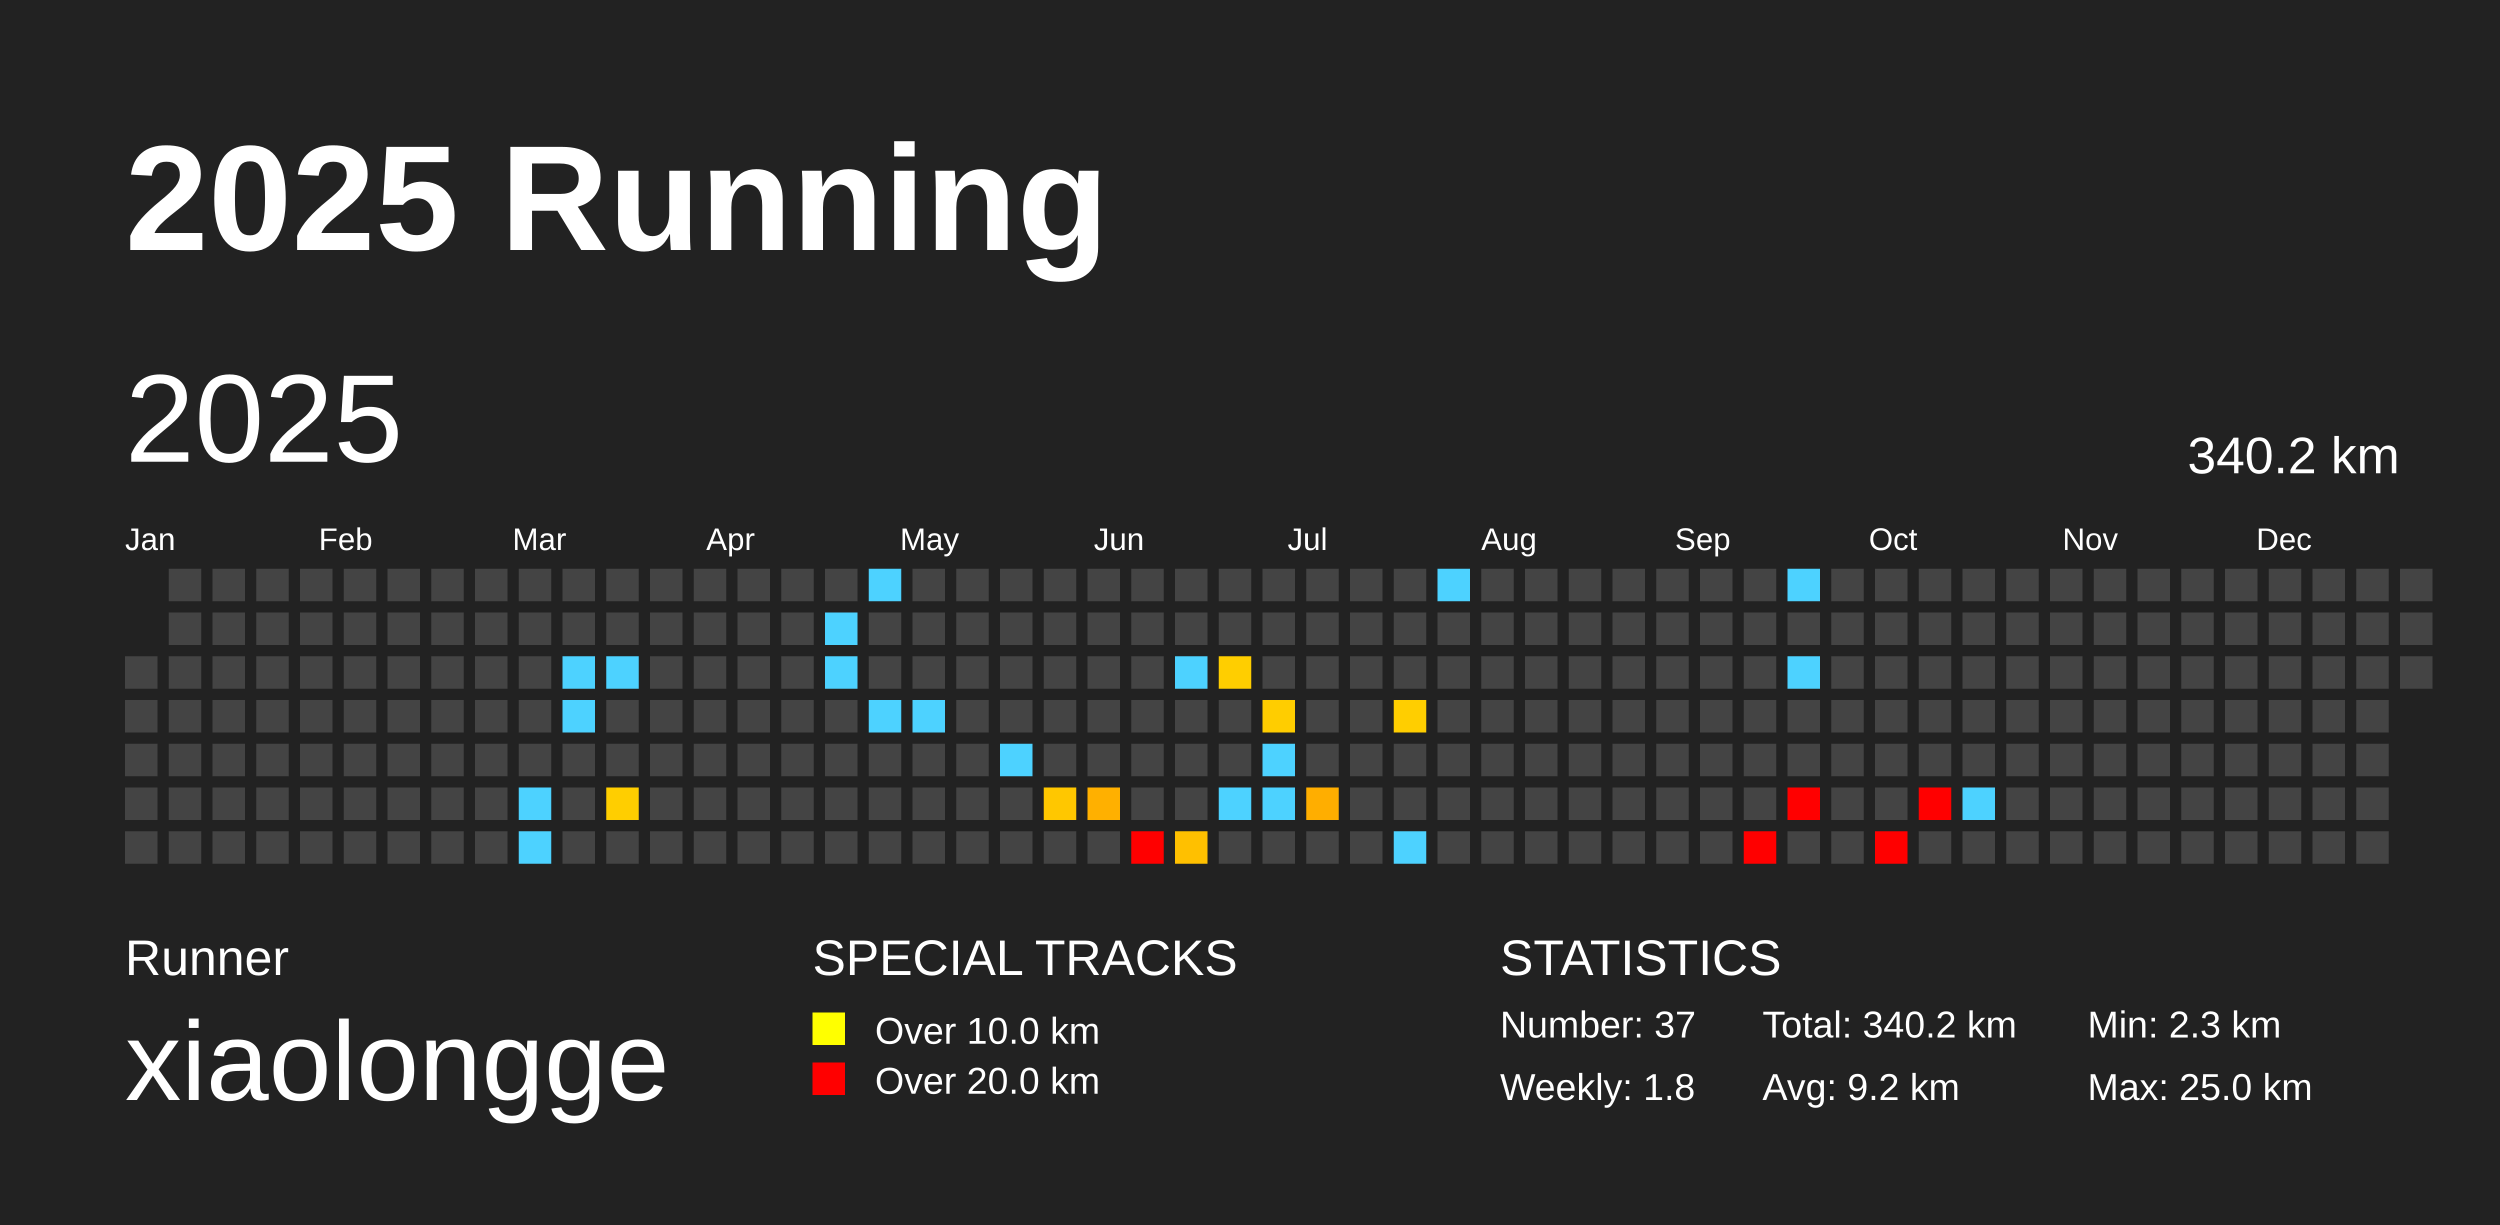
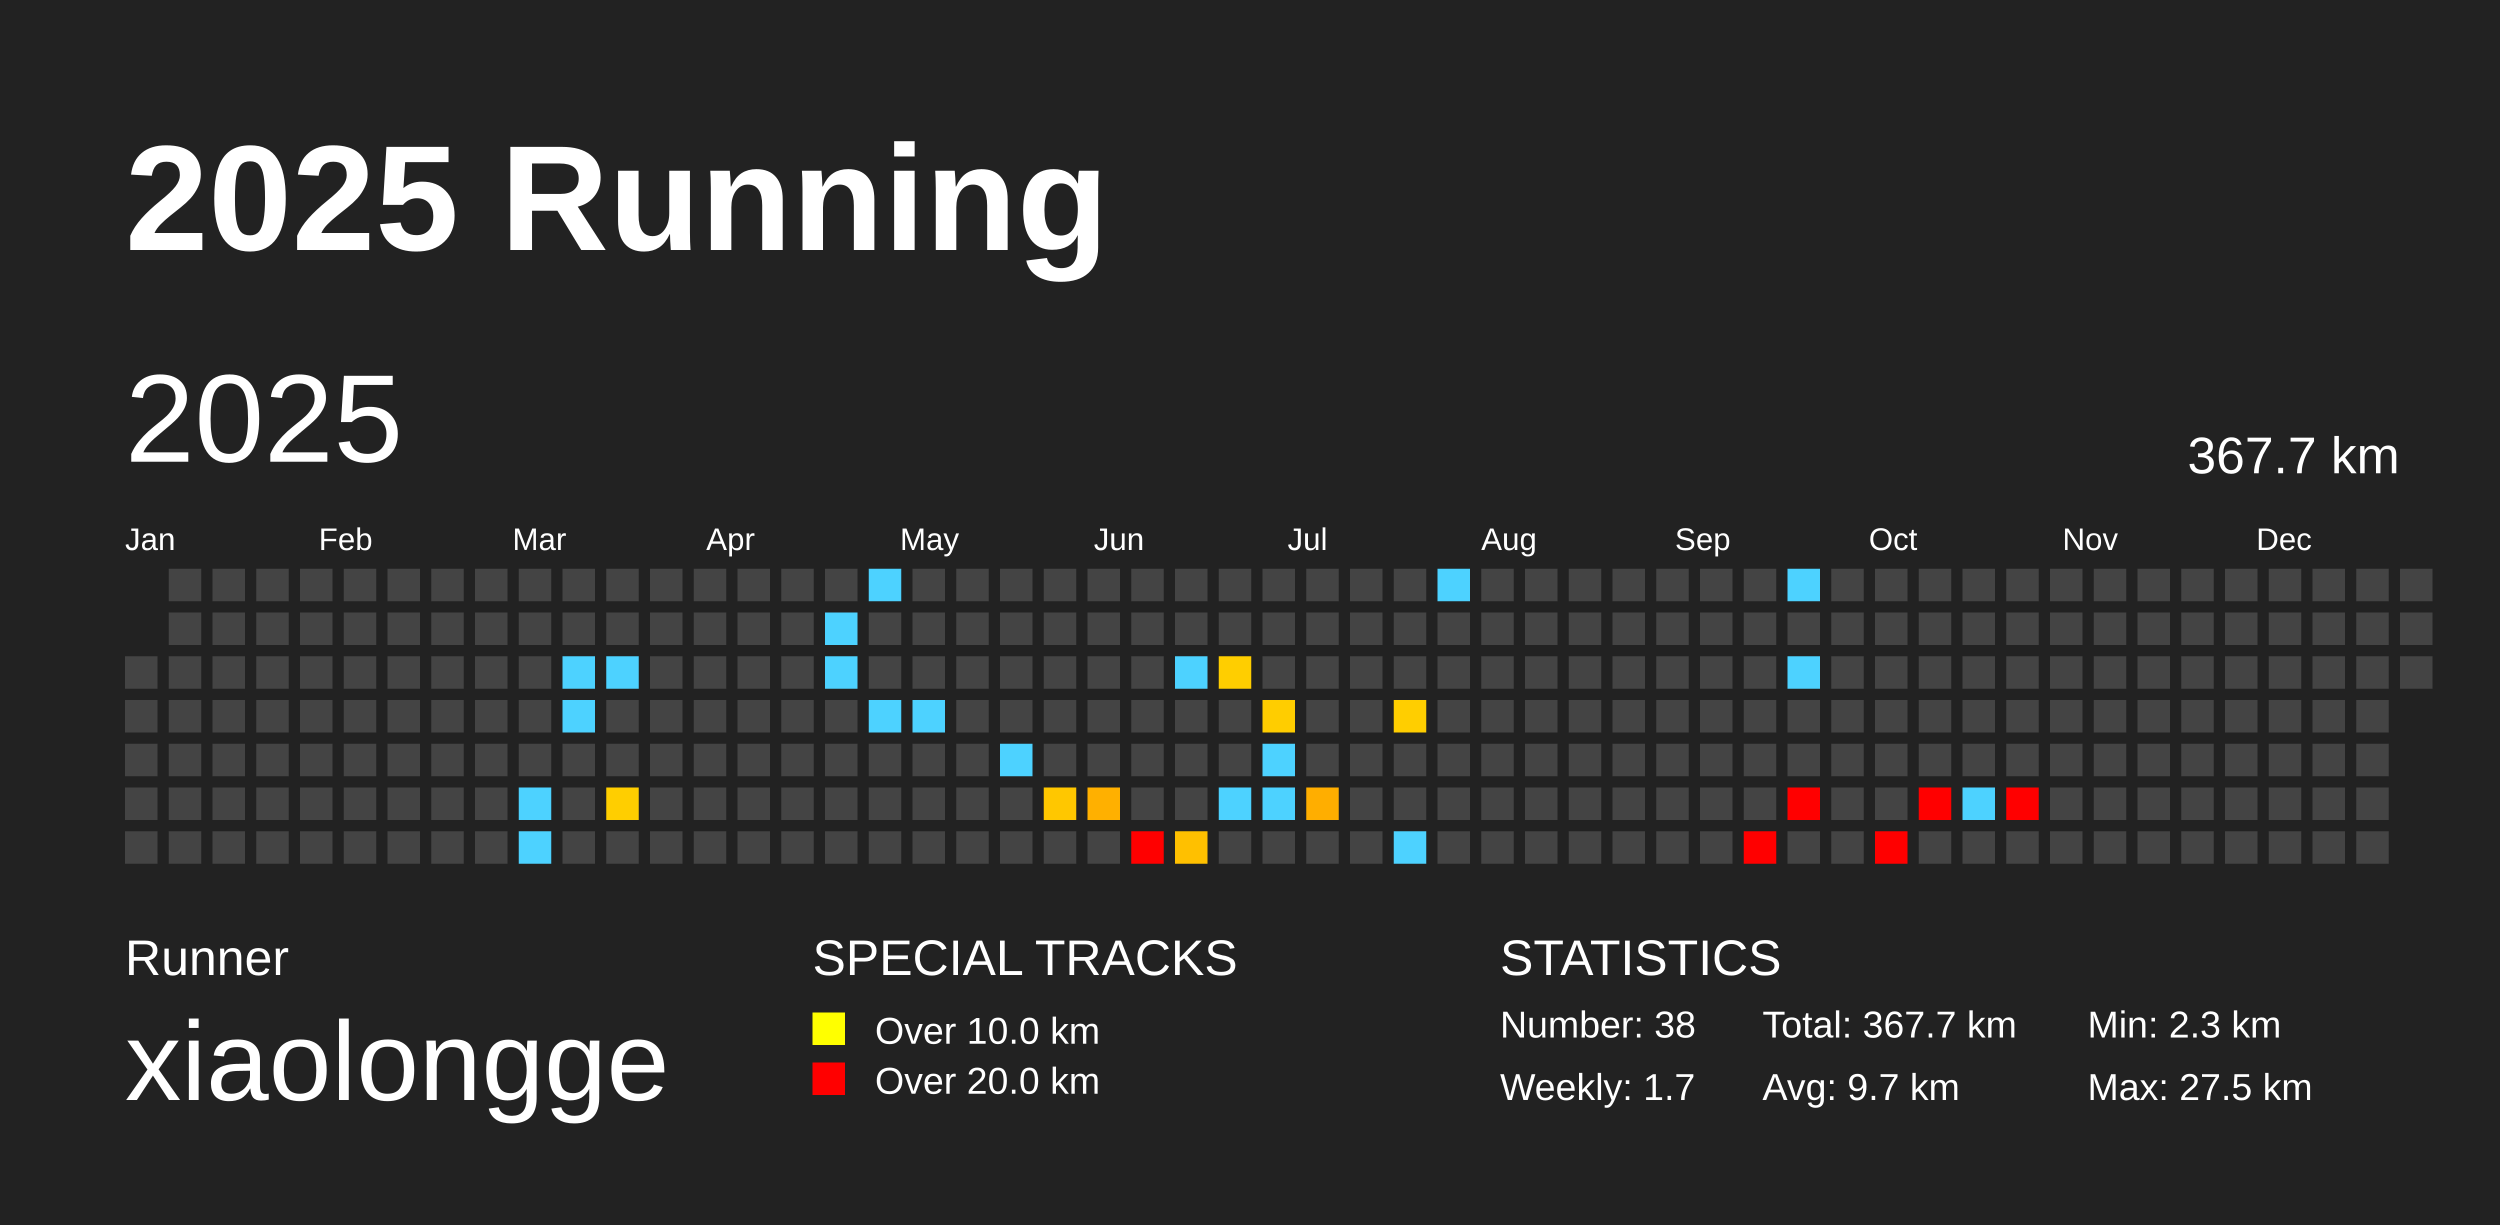
<svg xmlns="http://www.w3.org/2000/svg" baseProfile="full" height="98mm" version="1.1" viewBox="0,0,200,98" width="200mm">
  <defs />
  <rect fill="#222222" height="98" width="200" x="0" y="0" />
  <text fill="#FFFFFF" style="font-size:12px; font-family:Arial; font-weight:bold;" x="10" y="20">2025 Running</text>
  <text fill="#FFFFFF" style="font-size:4px; font-family:Arial" x="10" y="78">Runner</text>
  <text fill="#FFFFFF" style="font-size:9px; font-family:Arial" x="10" y="88">xiaolongge</text>
  <text fill="#FFFFFF" style="font-size:4px; font-family:Arial" x="65" y="78">SPECIAL TRACKS</text>
  <rect fill="yellow" height="2.6" width="2.6" x="65" y="81" />
  <text fill="#FFFFFF" style="font-size:3px; font-family:Arial" x="70" y="83.5">Over 10.0 km</text>
  <rect fill="red" height="2.6" width="2.6" x="65" y="85" />
  <text fill="#FFFFFF" style="font-size:3px; font-family:Arial" x="70" y="87.5">Over 20.0 km</text>
  <text fill="#FFFFFF" style="font-size:4px; font-family:Arial" x="120" y="78">STATISTICS</text>
-   <text fill="#FFFFFF" style="font-size:3px; font-family:Arial" x="120" y="83">Number: 37</text>
-   <text fill="#FFFFFF" style="font-size:3px; font-family:Arial" x="120" y="88">Weekly: 1.8</text>
-   <text fill="#FFFFFF" style="font-size:3px; font-family:Arial" x="141" y="83">Total: 340.2 km</text>
-   <text fill="#FFFFFF" style="font-size:3px; font-family:Arial" x="141" y="88">Avg: 9.2 km</text>
+   <text fill="#FFFFFF" style="font-size:3px; font-family:Arial" x="120" y="83">Number: 38</text>
+   <text fill="#FFFFFF" style="font-size:3px; font-family:Arial" x="120" y="88">Weekly: 1.7</text>
+   <text fill="#FFFFFF" style="font-size:3px; font-family:Arial" x="141" y="83">Total: 367.7 km</text>
+   <text fill="#FFFFFF" style="font-size:3px; font-family:Arial" x="141" y="88">Avg: 9.7 km</text>
  <text fill="#FFFFFF" style="font-size:3px; font-family:Arial" x="167" y="83">Min: 2.3 km</text>
-   <text fill="#FFFFFF" style="font-size:3px; font-family:Arial" x="167" y="88">Max: 25.0 km</text>
+   <text fill="#FFFFFF" style="font-size:3px; font-family:Arial" x="167" y="88">Max: 27.5 km</text>
  <text dominant-baseline="hanging" fill="#FFFFFF" style="font-size:10.0px; font-family:Arial;" x="10" y="30">2025</text>
-   <text dominant-baseline="hanging" fill="#FFFFFF" style="font-size:4.125px; font-family:Arial;" x="175" y="35">340.2 km</text>
+   <text dominant-baseline="hanging" fill="#FFFFFF" style="font-size:4.125px; font-family:Arial;" x="175" y="35">367.7 km</text>
  <text fill="#FFFFFF" style="font-size:2.5px; font-family:Arial" x="10.0" y="44">Jan</text>
  <text fill="#FFFFFF" style="font-size:2.5px; font-family:Arial" x="25.5" y="44">Feb</text>
  <text fill="#FFFFFF" style="font-size:2.5px; font-family:Arial" x="41.0" y="44">Mar</text>
  <text fill="#FFFFFF" style="font-size:2.5px; font-family:Arial" x="56.5" y="44">Apr</text>
  <text fill="#FFFFFF" style="font-size:2.5px; font-family:Arial" x="72.0" y="44">May</text>
  <text fill="#FFFFFF" style="font-size:2.5px; font-family:Arial" x="87.5" y="44">Jun</text>
  <text fill="#FFFFFF" style="font-size:2.5px; font-family:Arial" x="103.0" y="44">Jul</text>
  <text fill="#FFFFFF" style="font-size:2.5px; font-family:Arial" x="118.5" y="44">Aug</text>
  <text fill="#FFFFFF" style="font-size:2.5px; font-family:Arial" x="134.0" y="44">Sep</text>
  <text fill="#FFFFFF" style="font-size:2.5px; font-family:Arial" x="149.5" y="44">Oct</text>
  <text fill="#FFFFFF" style="font-size:2.5px; font-family:Arial" x="165.0" y="44">Nov</text>
  <text fill="#FFFFFF" style="font-size:2.5px; font-family:Arial" x="180.5" y="44">Dec</text>
  <rect fill="#444444" height="2.6" width="2.6" x="10.0" y="52.5" />
  <rect fill="#444444" height="2.6" width="2.6" x="10.0" y="56.0" />
  <rect fill="#444444" height="2.6" width="2.6" x="10.0" y="59.5" />
  <rect fill="#444444" height="2.6" width="2.6" x="10.0" y="63.0" />
  <rect fill="#444444" height="2.6" width="2.6" x="10.0" y="66.5" />
  <rect fill="#444444" height="2.6" width="2.6" x="13.5" y="45.5" />
  <rect fill="#444444" height="2.6" width="2.6" x="13.5" y="49.0" />
  <rect fill="#444444" height="2.6" width="2.6" x="13.5" y="52.5" />
  <rect fill="#444444" height="2.6" width="2.6" x="13.5" y="56.0" />
  <rect fill="#444444" height="2.6" width="2.6" x="13.5" y="59.5" />
  <rect fill="#444444" height="2.6" width="2.6" x="13.5" y="63.0" />
  <rect fill="#444444" height="2.6" width="2.6" x="13.5" y="66.5" />
  <rect fill="#444444" height="2.6" width="2.6" x="17.0" y="45.5" />
  <rect fill="#444444" height="2.6" width="2.6" x="17.0" y="49.0" />
  <rect fill="#444444" height="2.6" width="2.6" x="17.0" y="52.5" />
  <rect fill="#444444" height="2.6" width="2.6" x="17.0" y="56.0" />
  <rect fill="#444444" height="2.6" width="2.6" x="17.0" y="59.5" />
  <rect fill="#444444" height="2.6" width="2.6" x="17.0" y="63.0" />
  <rect fill="#444444" height="2.6" width="2.6" x="17.0" y="66.5" />
  <rect fill="#444444" height="2.6" width="2.6" x="20.5" y="45.5" />
  <rect fill="#444444" height="2.6" width="2.6" x="20.5" y="49.0" />
  <rect fill="#444444" height="2.6" width="2.6" x="20.5" y="52.5" />
  <rect fill="#444444" height="2.6" width="2.6" x="20.5" y="56.0" />
  <rect fill="#444444" height="2.6" width="2.6" x="20.5" y="59.5" />
  <rect fill="#444444" height="2.6" width="2.6" x="20.5" y="63.0" />
  <rect fill="#444444" height="2.6" width="2.6" x="20.5" y="66.5" />
  <rect fill="#444444" height="2.6" width="2.6" x="24.0" y="45.5" />
  <rect fill="#444444" height="2.6" width="2.6" x="24.0" y="49.0" />
  <rect fill="#444444" height="2.6" width="2.6" x="24.0" y="52.5" />
  <rect fill="#444444" height="2.6" width="2.6" x="24.0" y="56.0" />
  <rect fill="#444444" height="2.6" width="2.6" x="24.0" y="59.5" />
  <rect fill="#444444" height="2.6" width="2.6" x="24.0" y="63.0" />
  <rect fill="#444444" height="2.6" width="2.6" x="24.0" y="66.5" />
  <rect fill="#444444" height="2.6" width="2.6" x="27.5" y="45.5" />
  <rect fill="#444444" height="2.6" width="2.6" x="27.5" y="49.0" />
  <rect fill="#444444" height="2.6" width="2.6" x="27.5" y="52.5" />
  <rect fill="#444444" height="2.6" width="2.6" x="27.5" y="56.0" />
  <rect fill="#444444" height="2.6" width="2.6" x="27.5" y="59.5" />
  <rect fill="#444444" height="2.6" width="2.6" x="27.5" y="63.0" />
  <rect fill="#444444" height="2.6" width="2.6" x="27.5" y="66.5" />
  <rect fill="#444444" height="2.6" width="2.6" x="31.0" y="45.5" />
  <rect fill="#444444" height="2.6" width="2.6" x="31.0" y="49.0" />
  <rect fill="#444444" height="2.6" width="2.6" x="31.0" y="52.5" />
  <rect fill="#444444" height="2.6" width="2.6" x="31.0" y="56.0" />
  <rect fill="#444444" height="2.6" width="2.6" x="31.0" y="59.5" />
  <rect fill="#444444" height="2.6" width="2.6" x="31.0" y="63.0" />
  <rect fill="#444444" height="2.6" width="2.6" x="31.0" y="66.5" />
  <rect fill="#444444" height="2.6" width="2.6" x="34.5" y="45.5" />
  <rect fill="#444444" height="2.6" width="2.6" x="34.5" y="49.0" />
  <rect fill="#444444" height="2.6" width="2.6" x="34.5" y="52.5" />
  <rect fill="#444444" height="2.6" width="2.6" x="34.5" y="56.0" />
  <rect fill="#444444" height="2.6" width="2.6" x="34.5" y="59.5" />
  <rect fill="#444444" height="2.6" width="2.6" x="34.5" y="63.0" />
  <rect fill="#444444" height="2.6" width="2.6" x="34.5" y="66.5" />
  <rect fill="#444444" height="2.6" width="2.6" x="38.0" y="45.5" />
  <rect fill="#444444" height="2.6" width="2.6" x="38.0" y="49.0" />
  <rect fill="#444444" height="2.6" width="2.6" x="38.0" y="52.5" />
  <rect fill="#444444" height="2.6" width="2.6" x="38.0" y="56.0" />
  <rect fill="#444444" height="2.6" width="2.6" x="38.0" y="59.5" />
  <rect fill="#444444" height="2.6" width="2.6" x="38.0" y="63.0" />
  <rect fill="#444444" height="2.6" width="2.6" x="38.0" y="66.5" />
  <rect fill="#444444" height="2.6" width="2.6" x="41.5" y="45.5" />
  <rect fill="#444444" height="2.6" width="2.6" x="41.5" y="49.0" />
  <rect fill="#444444" height="2.6" width="2.6" x="41.5" y="52.5" />
  <rect fill="#444444" height="2.6" width="2.6" x="41.5" y="56.0" />
  <rect fill="#444444" height="2.6" width="2.6" x="41.5" y="59.5" />
  <rect fill="#4dd2ff" height="2.6" width="2.6" x="41.5" y="63.0" />
  <rect fill="#4dd2ff" height="2.6" width="2.6" x="41.5" y="66.5" />
  <rect fill="#444444" height="2.6" width="2.6" x="45.0" y="45.5" />
  <rect fill="#444444" height="2.6" width="2.6" x="45.0" y="49.0" />
  <rect fill="#4dd2ff" height="2.6" width="2.6" x="45.0" y="52.5" />
  <rect fill="#4dd2ff" height="2.6" width="2.6" x="45.0" y="56.0" />
  <rect fill="#444444" height="2.6" width="2.6" x="45.0" y="59.5" />
  <rect fill="#444444" height="2.6" width="2.6" x="45.0" y="63.0" />
  <rect fill="#444444" height="2.6" width="2.6" x="45.0" y="66.5" />
  <rect fill="#444444" height="2.6" width="2.6" x="48.5" y="45.5" />
  <rect fill="#444444" height="2.6" width="2.6" x="48.5" y="49.0" />
  <rect fill="#4dd2ff" height="2.6" width="2.6" x="48.5" y="52.5" />
  <rect fill="#444444" height="2.6" width="2.6" x="48.5" y="56.0" />
  <rect fill="#444444" height="2.6" width="2.6" x="48.5" y="59.5" />
  <rect fill="#ffce00" height="2.6" width="2.6" x="48.5" y="63.0" />
  <rect fill="#444444" height="2.6" width="2.6" x="48.5" y="66.5" />
  <rect fill="#444444" height="2.6" width="2.6" x="52.0" y="45.5" />
  <rect fill="#444444" height="2.6" width="2.6" x="52.0" y="49.0" />
  <rect fill="#444444" height="2.6" width="2.6" x="52.0" y="52.5" />
  <rect fill="#444444" height="2.6" width="2.6" x="52.0" y="56.0" />
  <rect fill="#444444" height="2.6" width="2.6" x="52.0" y="59.5" />
  <rect fill="#444444" height="2.6" width="2.6" x="52.0" y="63.0" />
  <rect fill="#444444" height="2.6" width="2.6" x="52.0" y="66.5" />
  <rect fill="#444444" height="2.6" width="2.6" x="55.5" y="45.5" />
  <rect fill="#444444" height="2.6" width="2.6" x="55.5" y="49.0" />
  <rect fill="#444444" height="2.6" width="2.6" x="55.5" y="52.5" />
  <rect fill="#444444" height="2.6" width="2.6" x="55.5" y="56.0" />
  <rect fill="#444444" height="2.6" width="2.6" x="55.5" y="59.5" />
  <rect fill="#444444" height="2.6" width="2.6" x="55.5" y="63.0" />
  <rect fill="#444444" height="2.6" width="2.6" x="55.5" y="66.5" />
  <rect fill="#444444" height="2.6" width="2.6" x="59.0" y="45.5" />
  <rect fill="#444444" height="2.6" width="2.6" x="59.0" y="49.0" />
  <rect fill="#444444" height="2.6" width="2.6" x="59.0" y="52.5" />
  <rect fill="#444444" height="2.6" width="2.6" x="59.0" y="56.0" />
  <rect fill="#444444" height="2.6" width="2.6" x="59.0" y="59.5" />
  <rect fill="#444444" height="2.6" width="2.6" x="59.0" y="63.0" />
  <rect fill="#444444" height="2.6" width="2.6" x="59.0" y="66.5" />
  <rect fill="#444444" height="2.6" width="2.6" x="62.5" y="45.5" />
  <rect fill="#444444" height="2.6" width="2.6" x="62.5" y="49.0" />
  <rect fill="#444444" height="2.6" width="2.6" x="62.5" y="52.5" />
  <rect fill="#444444" height="2.6" width="2.6" x="62.5" y="56.0" />
  <rect fill="#444444" height="2.6" width="2.6" x="62.5" y="59.5" />
  <rect fill="#444444" height="2.6" width="2.6" x="62.5" y="63.0" />
  <rect fill="#444444" height="2.6" width="2.6" x="62.5" y="66.5" />
  <rect fill="#444444" height="2.6" width="2.6" x="66.0" y="45.5" />
  <rect fill="#4dd2ff" height="2.6" width="2.6" x="66.0" y="49.0" />
  <rect fill="#4dd2ff" height="2.6" width="2.6" x="66.0" y="52.5" />
  <rect fill="#444444" height="2.6" width="2.6" x="66.0" y="56.0" />
  <rect fill="#444444" height="2.6" width="2.6" x="66.0" y="59.5" />
  <rect fill="#444444" height="2.6" width="2.6" x="66.0" y="63.0" />
  <rect fill="#444444" height="2.6" width="2.6" x="66.0" y="66.5" />
  <rect fill="#4dd2ff" height="2.6" width="2.6" x="69.5" y="45.5" />
  <rect fill="#444444" height="2.6" width="2.6" x="69.5" y="49.0" />
  <rect fill="#444444" height="2.6" width="2.6" x="69.5" y="52.5" />
  <rect fill="#4dd2ff" height="2.6" width="2.6" x="69.5" y="56.0" />
  <rect fill="#444444" height="2.6" width="2.6" x="69.5" y="59.5" />
  <rect fill="#444444" height="2.6" width="2.6" x="69.5" y="63.0" />
  <rect fill="#444444" height="2.6" width="2.6" x="69.5" y="66.5" />
  <rect fill="#444444" height="2.6" width="2.6" x="73.0" y="45.5" />
  <rect fill="#444444" height="2.6" width="2.6" x="73.0" y="49.0" />
  <rect fill="#444444" height="2.6" width="2.6" x="73.0" y="52.5" />
  <rect fill="#4dd2ff" height="2.6" width="2.6" x="73.0" y="56.0" />
  <rect fill="#444444" height="2.6" width="2.6" x="73.0" y="59.5" />
  <rect fill="#444444" height="2.6" width="2.6" x="73.0" y="63.0" />
  <rect fill="#444444" height="2.6" width="2.6" x="73.0" y="66.5" />
  <rect fill="#444444" height="2.6" width="2.6" x="76.5" y="45.5" />
  <rect fill="#444444" height="2.6" width="2.6" x="76.5" y="49.0" />
  <rect fill="#444444" height="2.6" width="2.6" x="76.5" y="52.5" />
  <rect fill="#444444" height="2.6" width="2.6" x="76.5" y="56.0" />
  <rect fill="#444444" height="2.6" width="2.6" x="76.5" y="59.5" />
  <rect fill="#444444" height="2.6" width="2.6" x="76.5" y="63.0" />
  <rect fill="#444444" height="2.6" width="2.6" x="76.5" y="66.5" />
  <rect fill="#444444" height="2.6" width="2.6" x="80.0" y="45.5" />
  <rect fill="#444444" height="2.6" width="2.6" x="80.0" y="49.0" />
  <rect fill="#444444" height="2.6" width="2.6" x="80.0" y="52.5" />
  <rect fill="#444444" height="2.6" width="2.6" x="80.0" y="56.0" />
  <rect fill="#4dd2ff" height="2.6" width="2.6" x="80.0" y="59.5" />
  <rect fill="#444444" height="2.6" width="2.6" x="80.0" y="63.0" />
  <rect fill="#444444" height="2.6" width="2.6" x="80.0" y="66.5" />
  <rect fill="#444444" height="2.6" width="2.6" x="83.5" y="45.5" />
  <rect fill="#444444" height="2.6" width="2.6" x="83.5" y="49.0" />
  <rect fill="#444444" height="2.6" width="2.6" x="83.5" y="52.5" />
  <rect fill="#444444" height="2.6" width="2.6" x="83.5" y="56.0" />
  <rect fill="#444444" height="2.6" width="2.6" x="83.5" y="59.5" />
  <rect fill="#ffc700" height="2.6" width="2.6" x="83.5" y="63.0" />
  <rect fill="#444444" height="2.6" width="2.6" x="83.5" y="66.5" />
  <rect fill="#444444" height="2.6" width="2.6" x="87.0" y="45.5" />
  <rect fill="#444444" height="2.6" width="2.6" x="87.0" y="49.0" />
  <rect fill="#444444" height="2.6" width="2.6" x="87.0" y="52.5" />
  <rect fill="#444444" height="2.6" width="2.6" x="87.0" y="56.0" />
  <rect fill="#444444" height="2.6" width="2.6" x="87.0" y="59.5" />
  <rect fill="#ffb000" height="2.6" width="2.6" x="87.0" y="63.0" />
  <rect fill="#444444" height="2.6" width="2.6" x="87.0" y="66.5" />
  <rect fill="#444444" height="2.6" width="2.6" x="90.5" y="45.5" />
  <rect fill="#444444" height="2.6" width="2.6" x="90.5" y="49.0" />
  <rect fill="#444444" height="2.6" width="2.6" x="90.5" y="52.5" />
  <rect fill="#444444" height="2.6" width="2.6" x="90.5" y="56.0" />
  <rect fill="#444444" height="2.6" width="2.6" x="90.5" y="59.5" />
  <rect fill="#444444" height="2.6" width="2.6" x="90.5" y="63.0" />
  <rect fill="red" height="2.6" width="2.6" x="90.5" y="66.5" />
  <rect fill="#444444" height="2.6" width="2.6" x="94.0" y="45.5" />
  <rect fill="#444444" height="2.6" width="2.6" x="94.0" y="49.0" />
  <rect fill="#4dd2ff" height="2.6" width="2.6" x="94.0" y="52.5" />
  <rect fill="#444444" height="2.6" width="2.6" x="94.0" y="56.0" />
  <rect fill="#444444" height="2.6" width="2.6" x="94.0" y="59.5" />
  <rect fill="#444444" height="2.6" width="2.6" x="94.0" y="63.0" />
  <rect fill="#ffc000" height="2.6" width="2.6" x="94.0" y="66.5" />
  <rect fill="#444444" height="2.6" width="2.6" x="97.5" y="45.5" />
  <rect fill="#444444" height="2.6" width="2.6" x="97.5" y="49.0" />
  <rect fill="#ffce00" height="2.6" width="2.6" x="97.5" y="52.5" />
  <rect fill="#444444" height="2.6" width="2.6" x="97.5" y="56.0" />
  <rect fill="#444444" height="2.6" width="2.6" x="97.5" y="59.5" />
  <rect fill="#4dd2ff" height="2.6" width="2.6" x="97.5" y="63.0" />
  <rect fill="#444444" height="2.6" width="2.6" x="97.5" y="66.5" />
  <rect fill="#444444" height="2.6" width="2.6" x="101.0" y="45.5" />
  <rect fill="#444444" height="2.6" width="2.6" x="101.0" y="49.0" />
  <rect fill="#444444" height="2.6" width="2.6" x="101.0" y="52.5" />
  <rect fill="#ffcd00" height="2.6" width="2.6" x="101.0" y="56.0" />
  <rect fill="#4dd2ff" height="2.6" width="2.6" x="101.0" y="59.5" />
  <rect fill="#4dd2ff" height="2.6" width="2.6" x="101.0" y="63.0" />
  <rect fill="#444444" height="2.6" width="2.6" x="101.0" y="66.5" />
  <rect fill="#444444" height="2.6" width="2.6" x="104.5" y="45.5" />
  <rect fill="#444444" height="2.6" width="2.6" x="104.5" y="49.0" />
  <rect fill="#444444" height="2.6" width="2.6" x="104.5" y="52.5" />
  <rect fill="#444444" height="2.6" width="2.6" x="104.5" y="56.0" />
  <rect fill="#444444" height="2.6" width="2.6" x="104.5" y="59.5" />
  <rect fill="#ffae00" height="2.6" width="2.6" x="104.5" y="63.0" />
  <rect fill="#444444" height="2.6" width="2.6" x="104.5" y="66.5" />
  <rect fill="#444444" height="2.6" width="2.6" x="108.0" y="45.5" />
  <rect fill="#444444" height="2.6" width="2.6" x="108.0" y="49.0" />
  <rect fill="#444444" height="2.6" width="2.6" x="108.0" y="52.5" />
  <rect fill="#444444" height="2.6" width="2.6" x="108.0" y="56.0" />
  <rect fill="#444444" height="2.6" width="2.6" x="108.0" y="59.5" />
  <rect fill="#444444" height="2.6" width="2.6" x="108.0" y="63.0" />
  <rect fill="#444444" height="2.6" width="2.6" x="108.0" y="66.5" />
  <rect fill="#444444" height="2.6" width="2.6" x="111.5" y="45.5" />
  <rect fill="#444444" height="2.6" width="2.6" x="111.5" y="49.0" />
  <rect fill="#444444" height="2.6" width="2.6" x="111.5" y="52.5" />
  <rect fill="#ffce00" height="2.6" width="2.6" x="111.5" y="56.0" />
  <rect fill="#444444" height="2.6" width="2.6" x="111.5" y="59.5" />
  <rect fill="#444444" height="2.6" width="2.6" x="111.5" y="63.0" />
  <rect fill="#4dd2ff" height="2.6" width="2.6" x="111.5" y="66.5" />
  <rect fill="#4dd2ff" height="2.6" width="2.6" x="115.0" y="45.5" />
  <rect fill="#444444" height="2.6" width="2.6" x="115.0" y="49.0" />
  <rect fill="#444444" height="2.6" width="2.6" x="115.0" y="52.5" />
  <rect fill="#444444" height="2.6" width="2.6" x="115.0" y="56.0" />
  <rect fill="#444444" height="2.6" width="2.6" x="115.0" y="59.5" />
  <rect fill="#444444" height="2.6" width="2.6" x="115.0" y="63.0" />
  <rect fill="#444444" height="2.6" width="2.6" x="115.0" y="66.5" />
  <rect fill="#444444" height="2.6" width="2.6" x="118.5" y="45.5" />
  <rect fill="#444444" height="2.6" width="2.6" x="118.5" y="49.0" />
  <rect fill="#444444" height="2.6" width="2.6" x="118.5" y="52.5" />
  <rect fill="#444444" height="2.6" width="2.6" x="118.5" y="56.0" />
  <rect fill="#444444" height="2.6" width="2.6" x="118.5" y="59.5" />
  <rect fill="#444444" height="2.6" width="2.6" x="118.5" y="63.0" />
  <rect fill="#444444" height="2.6" width="2.6" x="118.5" y="66.5" />
  <rect fill="#444444" height="2.6" width="2.6" x="122.0" y="45.5" />
  <rect fill="#444444" height="2.6" width="2.6" x="122.0" y="49.0" />
  <rect fill="#444444" height="2.6" width="2.6" x="122.0" y="52.5" />
  <rect fill="#444444" height="2.6" width="2.6" x="122.0" y="56.0" />
  <rect fill="#444444" height="2.6" width="2.6" x="122.0" y="59.5" />
  <rect fill="#444444" height="2.6" width="2.6" x="122.0" y="63.0" />
  <rect fill="#444444" height="2.6" width="2.6" x="122.0" y="66.5" />
  <rect fill="#444444" height="2.6" width="2.6" x="125.5" y="45.5" />
  <rect fill="#444444" height="2.6" width="2.6" x="125.5" y="49.0" />
  <rect fill="#444444" height="2.6" width="2.6" x="125.5" y="52.5" />
  <rect fill="#444444" height="2.6" width="2.6" x="125.5" y="56.0" />
  <rect fill="#444444" height="2.6" width="2.6" x="125.5" y="59.5" />
  <rect fill="#444444" height="2.6" width="2.6" x="125.5" y="63.0" />
  <rect fill="#444444" height="2.6" width="2.6" x="125.5" y="66.5" />
  <rect fill="#444444" height="2.6" width="2.6" x="129.0" y="45.5" />
  <rect fill="#444444" height="2.6" width="2.6" x="129.0" y="49.0" />
  <rect fill="#444444" height="2.6" width="2.6" x="129.0" y="52.5" />
  <rect fill="#444444" height="2.6" width="2.6" x="129.0" y="56.0" />
  <rect fill="#444444" height="2.6" width="2.6" x="129.0" y="59.5" />
  <rect fill="#444444" height="2.6" width="2.6" x="129.0" y="63.0" />
  <rect fill="#444444" height="2.6" width="2.6" x="129.0" y="66.5" />
  <rect fill="#444444" height="2.6" width="2.6" x="132.5" y="45.5" />
  <rect fill="#444444" height="2.6" width="2.6" x="132.5" y="49.0" />
  <rect fill="#444444" height="2.6" width="2.6" x="132.5" y="52.5" />
  <rect fill="#444444" height="2.6" width="2.6" x="132.5" y="56.0" />
  <rect fill="#444444" height="2.6" width="2.6" x="132.5" y="59.5" />
  <rect fill="#444444" height="2.6" width="2.6" x="132.5" y="63.0" />
  <rect fill="#444444" height="2.6" width="2.6" x="132.5" y="66.5" />
  <rect fill="#444444" height="2.6" width="2.6" x="136.0" y="45.5" />
  <rect fill="#444444" height="2.6" width="2.6" x="136.0" y="49.0" />
  <rect fill="#444444" height="2.6" width="2.6" x="136.0" y="52.5" />
  <rect fill="#444444" height="2.6" width="2.6" x="136.0" y="56.0" />
  <rect fill="#444444" height="2.6" width="2.6" x="136.0" y="59.5" />
  <rect fill="#444444" height="2.6" width="2.6" x="136.0" y="63.0" />
  <rect fill="#444444" height="2.6" width="2.6" x="136.0" y="66.5" />
  <rect fill="#444444" height="2.6" width="2.6" x="139.5" y="45.5" />
  <rect fill="#444444" height="2.6" width="2.6" x="139.5" y="49.0" />
  <rect fill="#444444" height="2.6" width="2.6" x="139.5" y="52.5" />
  <rect fill="#444444" height="2.6" width="2.6" x="139.5" y="56.0" />
  <rect fill="#444444" height="2.6" width="2.6" x="139.5" y="59.5" />
  <rect fill="#444444" height="2.6" width="2.6" x="139.5" y="63.0" />
  <rect fill="red" height="2.6" width="2.6" x="139.5" y="66.5" />
  <rect fill="#4dd2ff" height="2.6" width="2.6" x="143.0" y="45.5" />
  <rect fill="#444444" height="2.6" width="2.6" x="143.0" y="49.0" />
  <rect fill="#4dd2ff" height="2.6" width="2.6" x="143.0" y="52.5" />
  <rect fill="#444444" height="2.6" width="2.6" x="143.0" y="56.0" />
  <rect fill="#444444" height="2.6" width="2.6" x="143.0" y="59.5" />
  <rect fill="red" height="2.6" width="2.6" x="143.0" y="63.0" />
  <rect fill="#444444" height="2.6" width="2.6" x="143.0" y="66.5" />
  <rect fill="#444444" height="2.6" width="2.6" x="146.5" y="45.5" />
  <rect fill="#444444" height="2.6" width="2.6" x="146.5" y="49.0" />
  <rect fill="#444444" height="2.6" width="2.6" x="146.5" y="52.5" />
  <rect fill="#444444" height="2.6" width="2.6" x="146.5" y="56.0" />
  <rect fill="#444444" height="2.6" width="2.6" x="146.5" y="59.5" />
  <rect fill="#444444" height="2.6" width="2.6" x="146.5" y="63.0" />
  <rect fill="#444444" height="2.6" width="2.6" x="146.5" y="66.5" />
  <rect fill="#444444" height="2.6" width="2.6" x="150.0" y="45.5" />
  <rect fill="#444444" height="2.6" width="2.6" x="150.0" y="49.0" />
  <rect fill="#444444" height="2.6" width="2.6" x="150.0" y="52.5" />
  <rect fill="#444444" height="2.6" width="2.6" x="150.0" y="56.0" />
  <rect fill="#444444" height="2.6" width="2.6" x="150.0" y="59.5" />
  <rect fill="#444444" height="2.6" width="2.6" x="150.0" y="63.0" />
  <rect fill="red" height="2.6" width="2.6" x="150.0" y="66.5" />
  <rect fill="#444444" height="2.6" width="2.6" x="153.5" y="45.5" />
  <rect fill="#444444" height="2.6" width="2.6" x="153.5" y="49.0" />
  <rect fill="#444444" height="2.6" width="2.6" x="153.5" y="52.5" />
  <rect fill="#444444" height="2.6" width="2.6" x="153.5" y="56.0" />
  <rect fill="#444444" height="2.6" width="2.6" x="153.5" y="59.5" />
  <rect fill="red" height="2.6" width="2.6" x="153.5" y="63.0" />
  <rect fill="#444444" height="2.6" width="2.6" x="153.5" y="66.5" />
  <rect fill="#444444" height="2.6" width="2.6" x="157.0" y="45.5" />
  <rect fill="#444444" height="2.6" width="2.6" x="157.0" y="49.0" />
  <rect fill="#444444" height="2.6" width="2.6" x="157.0" y="52.5" />
  <rect fill="#444444" height="2.6" width="2.6" x="157.0" y="56.0" />
  <rect fill="#444444" height="2.6" width="2.6" x="157.0" y="59.5" />
  <rect fill="#4dd2ff" height="2.6" width="2.6" x="157.0" y="63.0" />
  <rect fill="#444444" height="2.6" width="2.6" x="157.0" y="66.5" />
  <rect fill="#444444" height="2.6" width="2.6" x="160.5" y="45.5" />
  <rect fill="#444444" height="2.6" width="2.6" x="160.5" y="49.0" />
  <rect fill="#444444" height="2.6" width="2.6" x="160.5" y="52.5" />
  <rect fill="#444444" height="2.6" width="2.6" x="160.5" y="56.0" />
  <rect fill="#444444" height="2.6" width="2.6" x="160.5" y="59.5" />
-   <rect fill="#444444" height="2.6" width="2.6" x="160.5" y="63.0" />
+   <rect fill="red" height="2.6" width="2.6" x="160.5" y="63.0" />
  <rect fill="#444444" height="2.6" width="2.6" x="160.5" y="66.5" />
  <rect fill="#444444" height="2.6" width="2.6" x="164.0" y="45.5" />
  <rect fill="#444444" height="2.6" width="2.6" x="164.0" y="49.0" />
  <rect fill="#444444" height="2.6" width="2.6" x="164.0" y="52.5" />
  <rect fill="#444444" height="2.6" width="2.6" x="164.0" y="56.0" />
  <rect fill="#444444" height="2.6" width="2.6" x="164.0" y="59.5" />
  <rect fill="#444444" height="2.6" width="2.6" x="164.0" y="63.0" />
  <rect fill="#444444" height="2.6" width="2.6" x="164.0" y="66.5" />
  <rect fill="#444444" height="2.6" width="2.6" x="167.5" y="45.5" />
  <rect fill="#444444" height="2.6" width="2.6" x="167.5" y="49.0" />
  <rect fill="#444444" height="2.6" width="2.6" x="167.5" y="52.5" />
  <rect fill="#444444" height="2.6" width="2.6" x="167.5" y="56.0" />
  <rect fill="#444444" height="2.6" width="2.6" x="167.5" y="59.5" />
  <rect fill="#444444" height="2.6" width="2.6" x="167.5" y="63.0" />
  <rect fill="#444444" height="2.6" width="2.6" x="167.5" y="66.5" />
  <rect fill="#444444" height="2.6" width="2.6" x="171.0" y="45.5" />
  <rect fill="#444444" height="2.6" width="2.6" x="171.0" y="49.0" />
  <rect fill="#444444" height="2.6" width="2.6" x="171.0" y="52.5" />
  <rect fill="#444444" height="2.6" width="2.6" x="171.0" y="56.0" />
  <rect fill="#444444" height="2.6" width="2.6" x="171.0" y="59.5" />
  <rect fill="#444444" height="2.6" width="2.6" x="171.0" y="63.0" />
  <rect fill="#444444" height="2.6" width="2.6" x="171.0" y="66.5" />
  <rect fill="#444444" height="2.6" width="2.6" x="174.5" y="45.5" />
  <rect fill="#444444" height="2.6" width="2.6" x="174.5" y="49.0" />
  <rect fill="#444444" height="2.6" width="2.6" x="174.5" y="52.5" />
  <rect fill="#444444" height="2.6" width="2.6" x="174.5" y="56.0" />
  <rect fill="#444444" height="2.6" width="2.6" x="174.5" y="59.5" />
  <rect fill="#444444" height="2.6" width="2.6" x="174.5" y="63.0" />
  <rect fill="#444444" height="2.6" width="2.6" x="174.5" y="66.5" />
  <rect fill="#444444" height="2.6" width="2.6" x="178.0" y="45.5" />
  <rect fill="#444444" height="2.6" width="2.6" x="178.0" y="49.0" />
  <rect fill="#444444" height="2.6" width="2.6" x="178.0" y="52.5" />
  <rect fill="#444444" height="2.6" width="2.6" x="178.0" y="56.0" />
  <rect fill="#444444" height="2.6" width="2.6" x="178.0" y="59.5" />
  <rect fill="#444444" height="2.6" width="2.6" x="178.0" y="63.0" />
  <rect fill="#444444" height="2.6" width="2.6" x="178.0" y="66.5" />
  <rect fill="#444444" height="2.6" width="2.6" x="181.5" y="45.5" />
  <rect fill="#444444" height="2.6" width="2.6" x="181.5" y="49.0" />
  <rect fill="#444444" height="2.6" width="2.6" x="181.5" y="52.5" />
  <rect fill="#444444" height="2.6" width="2.6" x="181.5" y="56.0" />
  <rect fill="#444444" height="2.6" width="2.6" x="181.5" y="59.5" />
  <rect fill="#444444" height="2.6" width="2.6" x="181.5" y="63.0" />
  <rect fill="#444444" height="2.6" width="2.6" x="181.5" y="66.5" />
  <rect fill="#444444" height="2.6" width="2.6" x="185.0" y="45.5" />
  <rect fill="#444444" height="2.6" width="2.6" x="185.0" y="49.0" />
  <rect fill="#444444" height="2.6" width="2.6" x="185.0" y="52.5" />
  <rect fill="#444444" height="2.6" width="2.6" x="185.0" y="56.0" />
  <rect fill="#444444" height="2.6" width="2.6" x="185.0" y="59.5" />
  <rect fill="#444444" height="2.6" width="2.6" x="185.0" y="63.0" />
  <rect fill="#444444" height="2.6" width="2.6" x="185.0" y="66.5" />
  <rect fill="#444444" height="2.6" width="2.6" x="188.5" y="45.5" />
  <rect fill="#444444" height="2.6" width="2.6" x="188.5" y="49.0" />
  <rect fill="#444444" height="2.6" width="2.6" x="188.5" y="52.5" />
  <rect fill="#444444" height="2.6" width="2.6" x="188.5" y="56.0" />
  <rect fill="#444444" height="2.6" width="2.6" x="188.5" y="59.5" />
  <rect fill="#444444" height="2.6" width="2.6" x="188.5" y="63.0" />
  <rect fill="#444444" height="2.6" width="2.6" x="188.5" y="66.5" />
  <rect fill="#444444" height="2.6" width="2.6" x="192.0" y="45.5" />
  <rect fill="#444444" height="2.6" width="2.6" x="192.0" y="49.0" />
  <rect fill="#444444" height="2.6" width="2.6" x="192.0" y="52.5" />
</svg>
